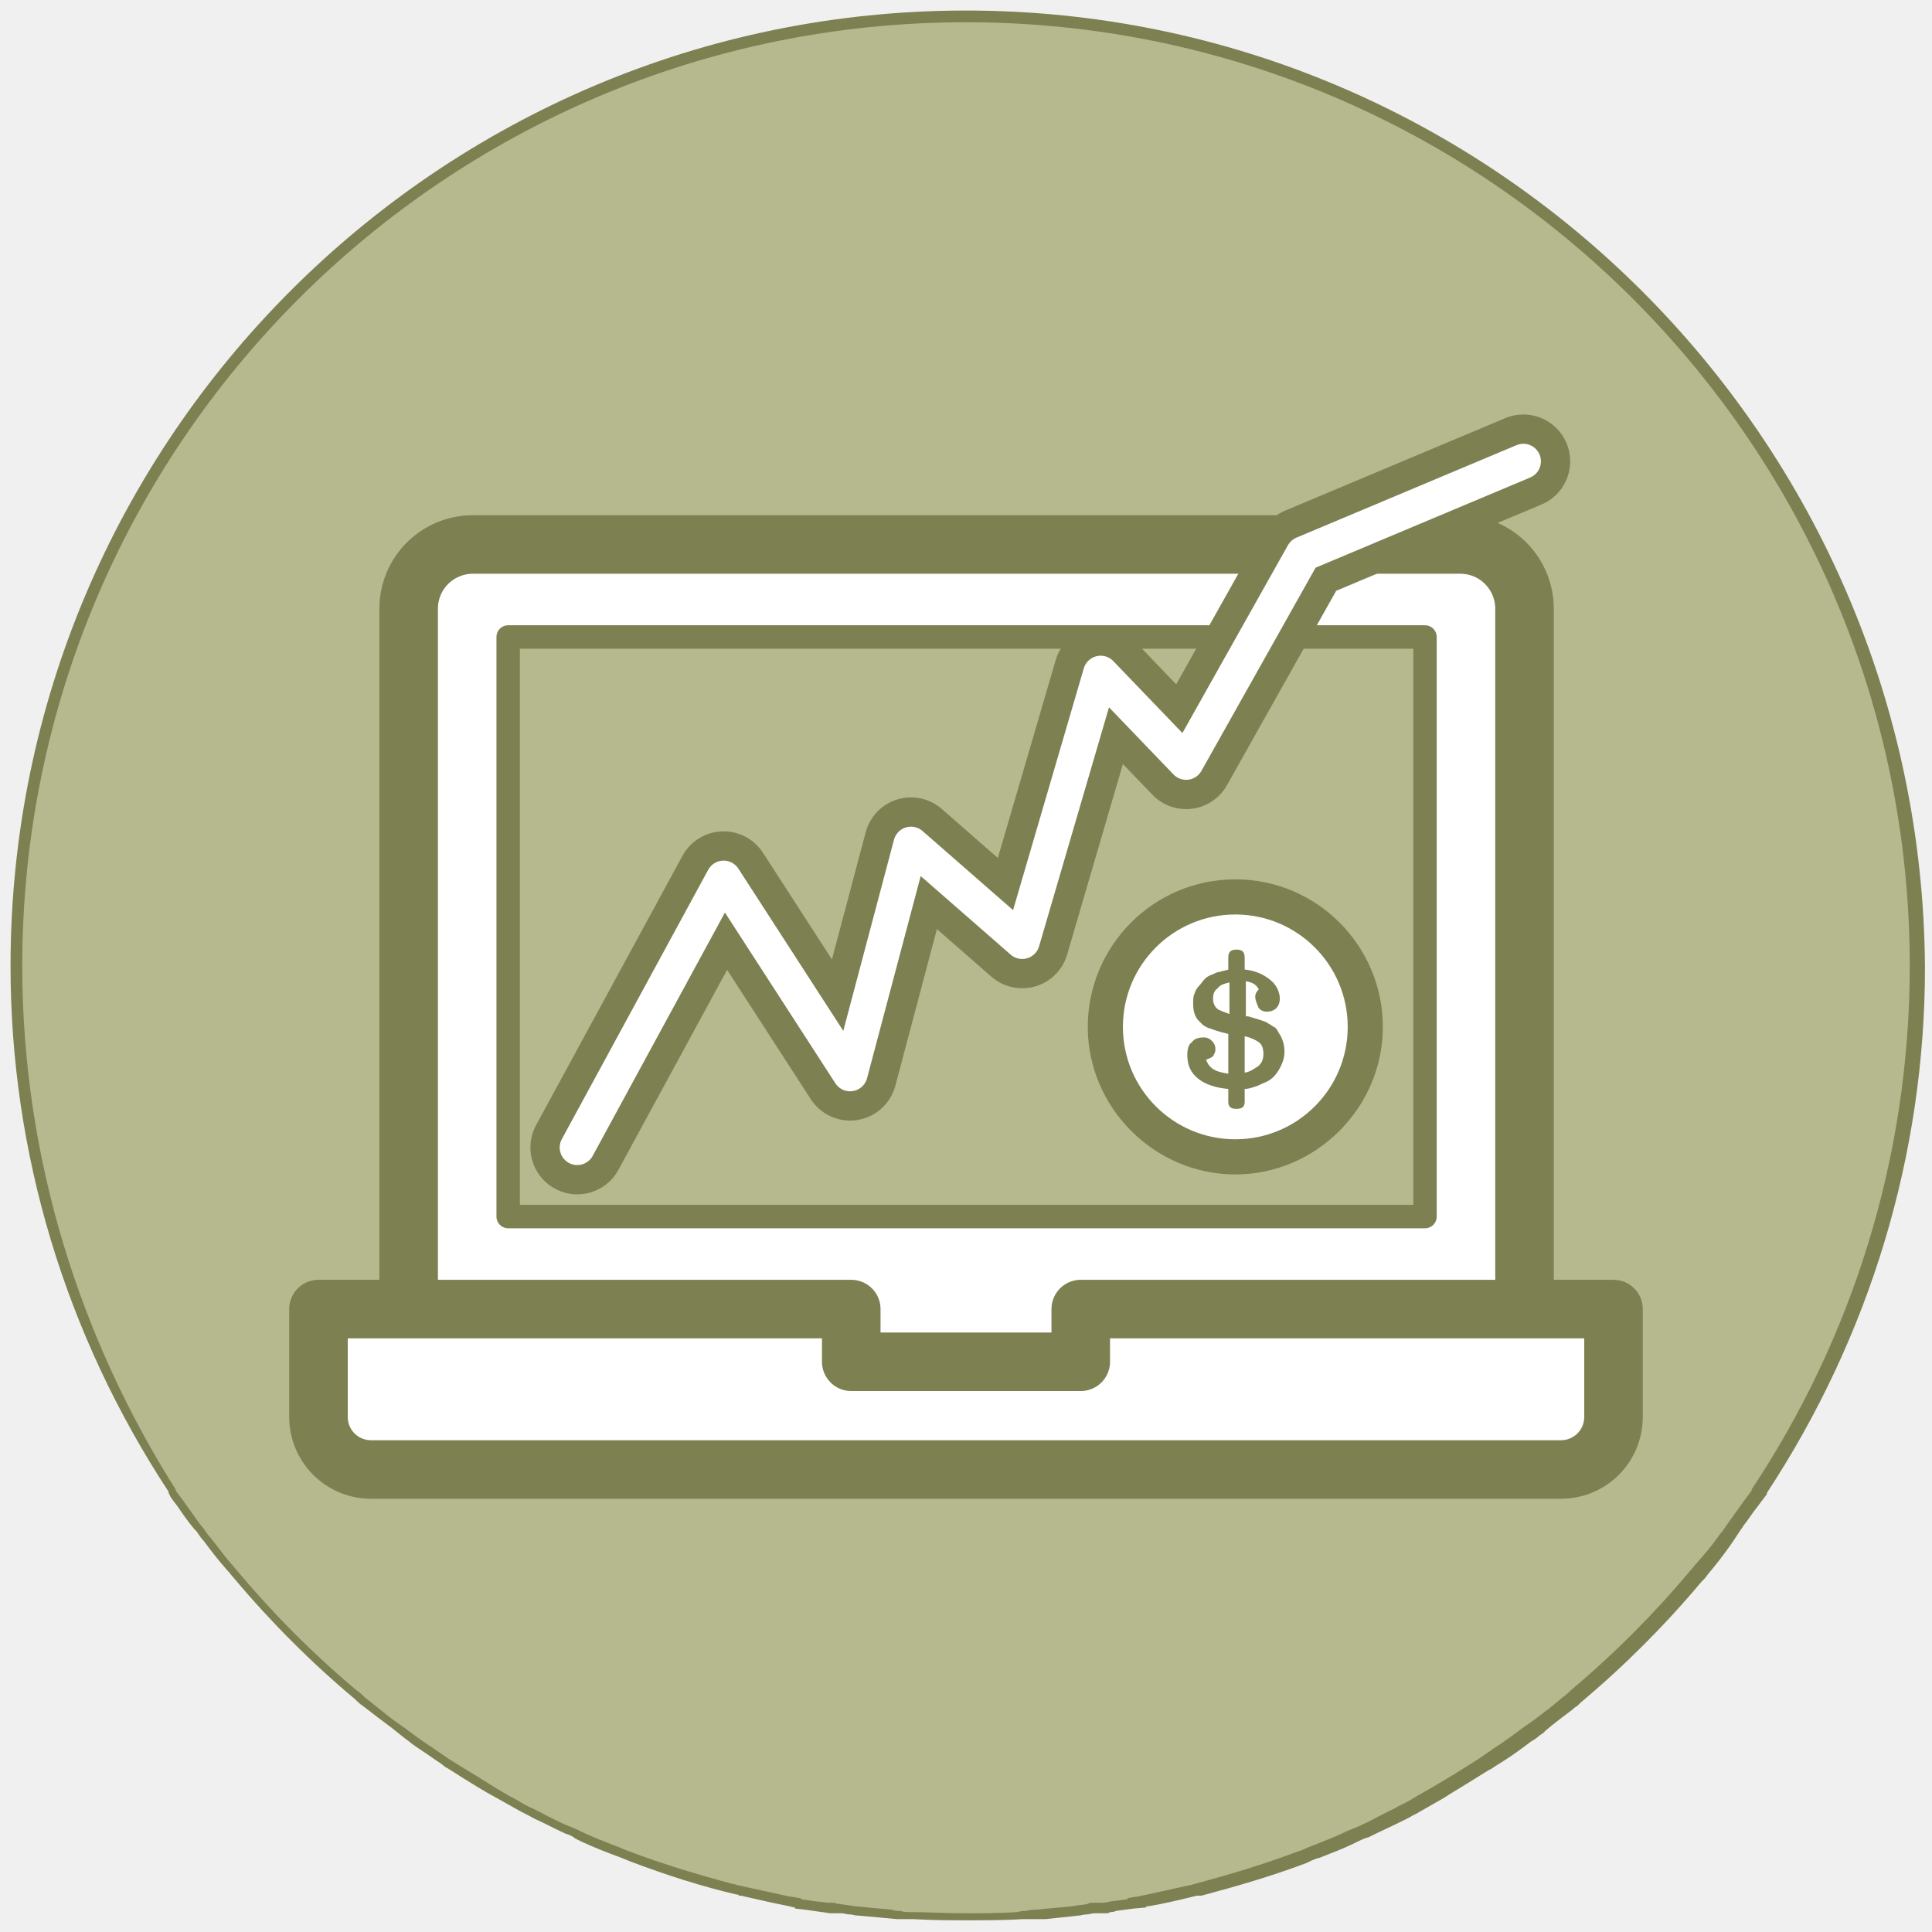
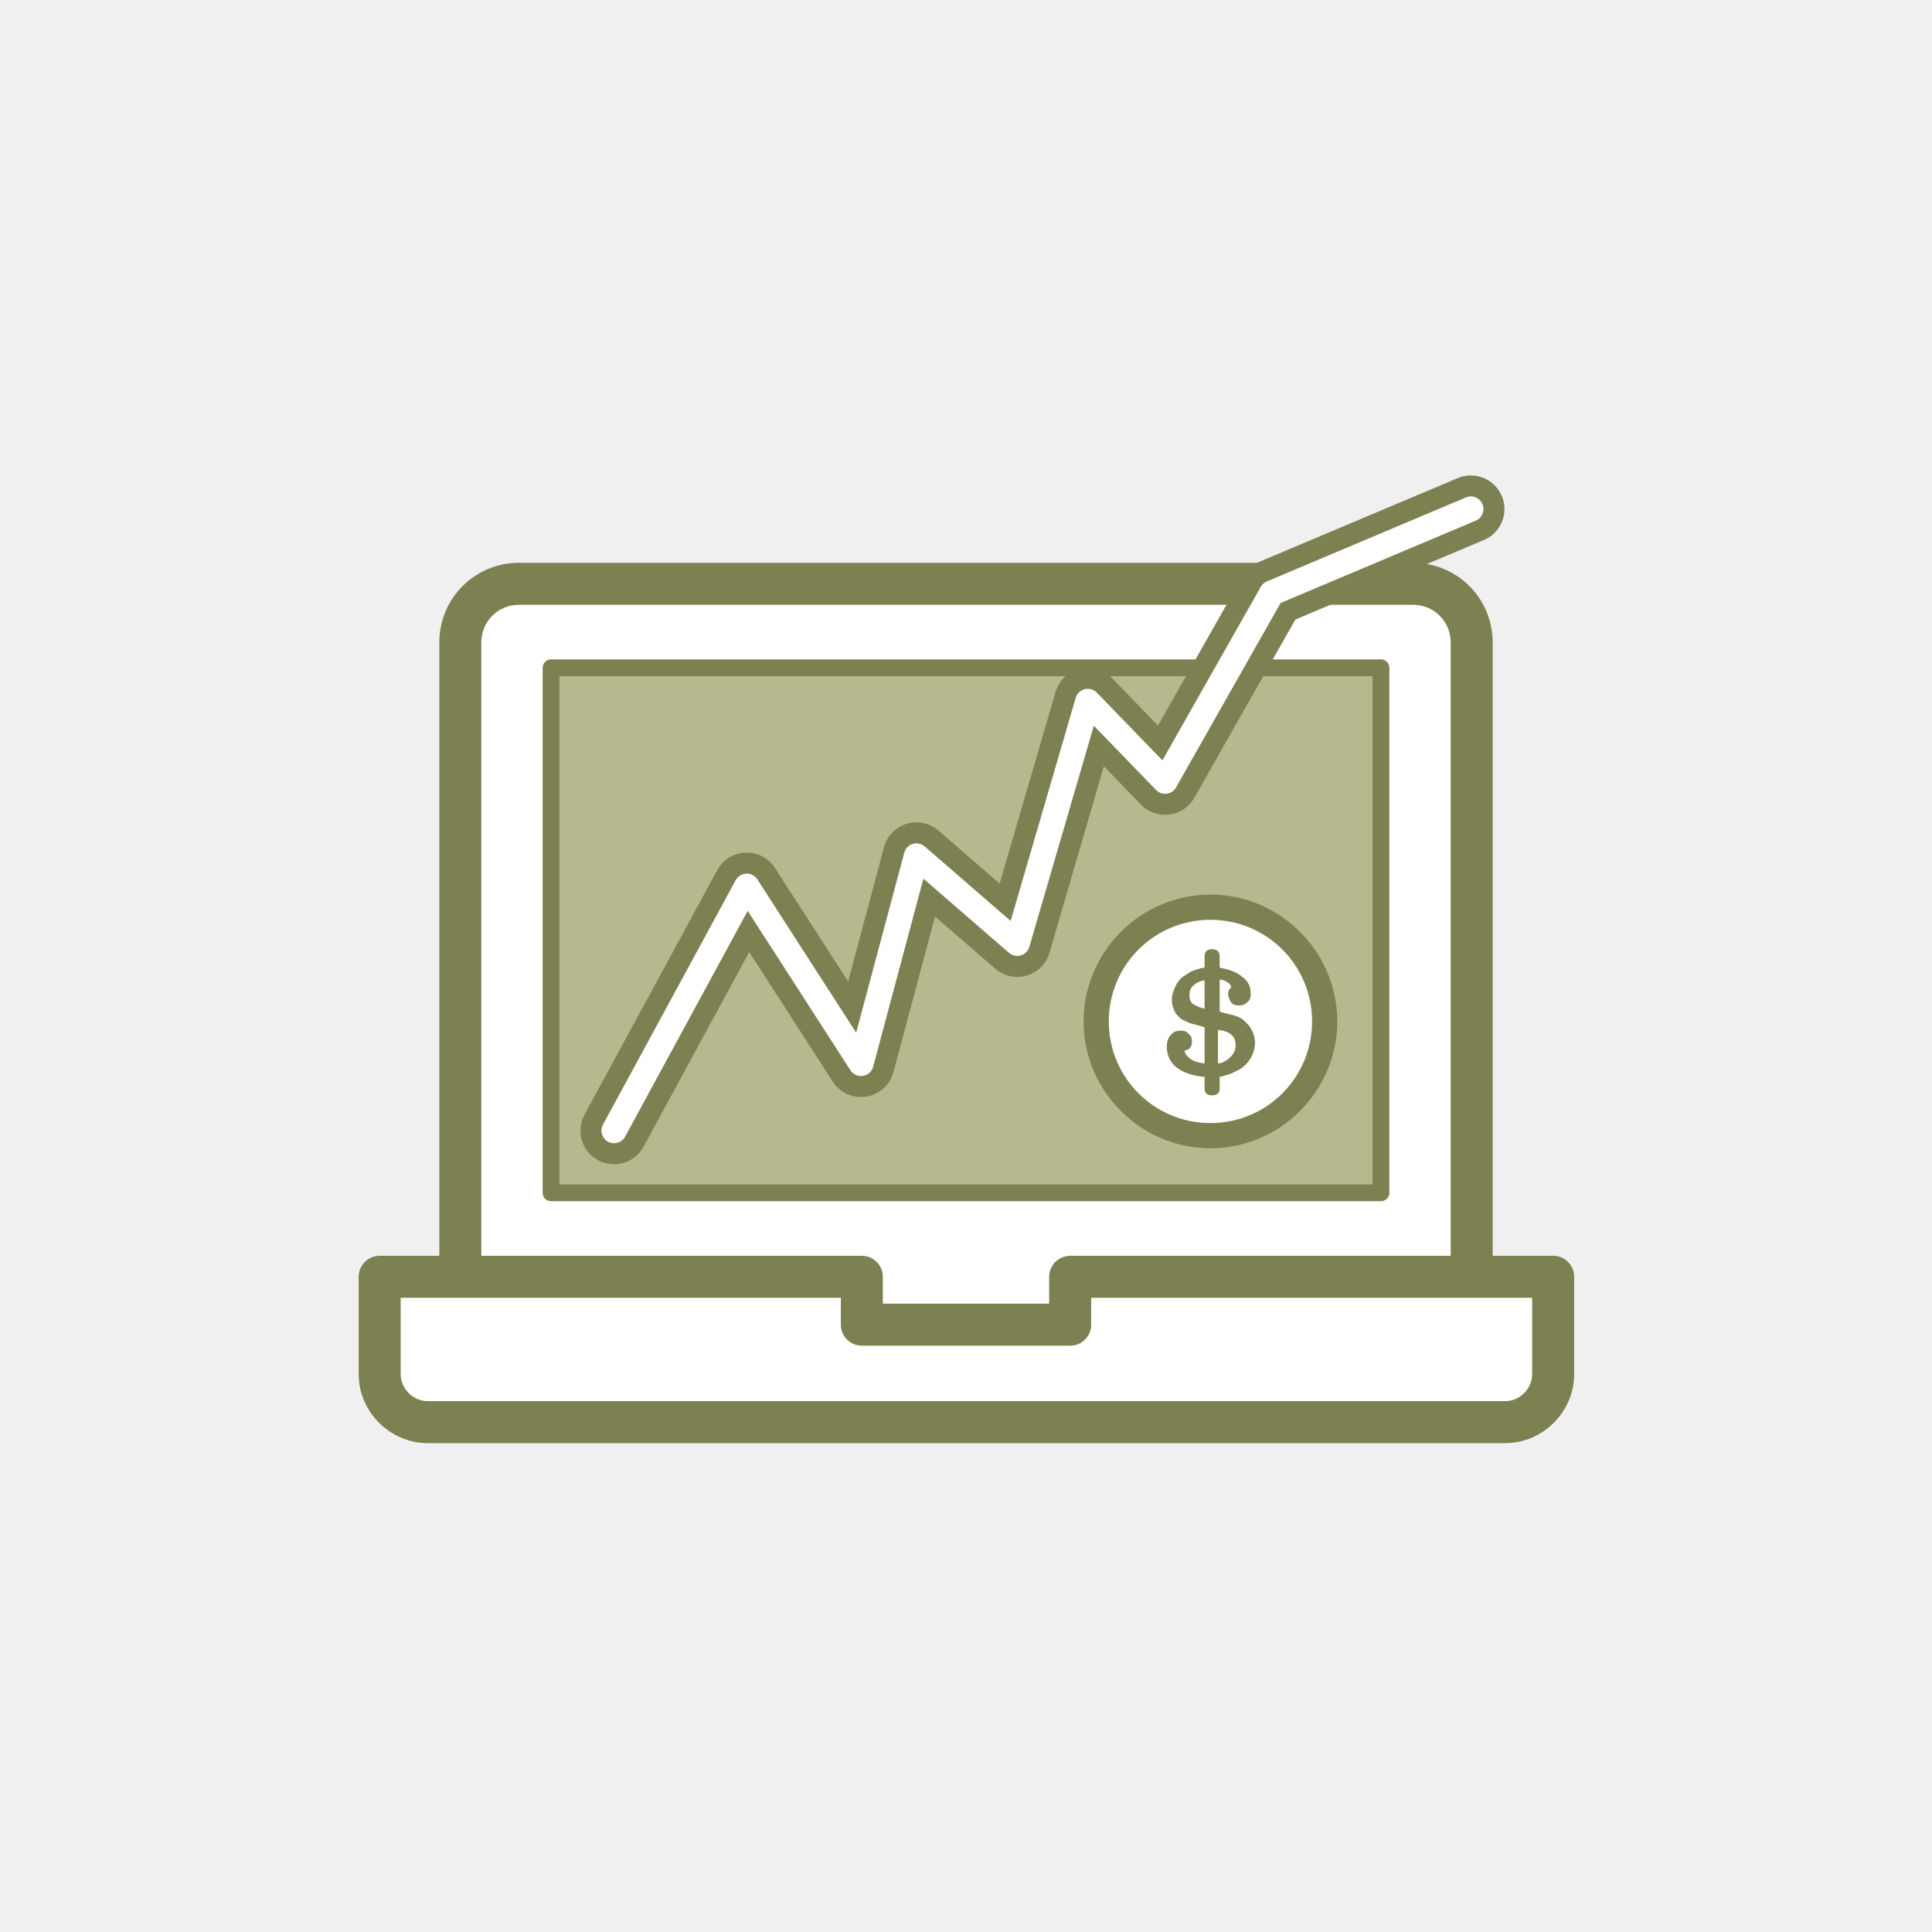
- <svg xmlns="http://www.w3.org/2000/svg" version="1.1" id="Layer_1" x="0px" y="0px" viewBox="0 0 165 165" style="enable-background:new 0 0 165 165;" xml:space="preserve">
+ <svg xmlns="http://www.w3.org/2000/svg" version="1.1" id="Layer_1" x="0px" y="0px" viewBox="0 0 230 230" style="enable-background:new 0 0 230 230;" xml:space="preserve">
  <style type="text/css">
- 	.st0{fill:#B6B98E;}
- 	.st1{fill:#7D8051;}
- 	.st2{fill:#FFFFFF;stroke:#7D8051;stroke-width:5;stroke-linecap:round;stroke-linejoin:round;stroke-miterlimit:10;}
- 	.st3{fill:#B6B98E;stroke:#7D8051;stroke-width:2;stroke-linecap:round;stroke-linejoin:round;stroke-miterlimit:10;}
- 	.st4{fill:#FFFFFF;}
- 	.st5{fill:none;stroke:#7D8051;stroke-width:8;stroke-linecap:round;stroke-linejoin:round;stroke-miterlimit:10;}
- 	.st6{fill:none;stroke:#FFFFFF;stroke-width:3;stroke-linecap:round;stroke-linejoin:round;stroke-miterlimit:10;}
+ 	.st0{fill:#FFFFFF;stroke:#7D8051;stroke-width:5;stroke-linecap:round;stroke-linejoin:round;stroke-miterlimit:10;}
+ 	.st1{fill:#B6B98E;stroke:#7D8051;stroke-width:2;stroke-linecap:round;stroke-linejoin:round;stroke-miterlimit:10;}
+ 	.st2{fill:#FFFFFF;}
+ 	.st3{fill:#7D8051;}
+ 	.st4{fill:none;stroke:#7D8051;stroke-width:8;stroke-linecap:round;stroke-linejoin:round;stroke-miterlimit:10;}
+ 	.st5{fill:none;stroke:#FFFFFF;stroke-width:3;stroke-linecap:round;stroke-linejoin:round;stroke-miterlimit:10;}
</style>
  <g>
+     <path class="st0" d="M168.2,161.1H61.8c-3.9,0-7-3.1-7-7V76.5c0-3.9,3.1-7,7-7h106.4c3.9,0,7,3.1,7,7v77.6   C175.2,158,172.1,161.1,168.2,161.1z" />
+     <path class="st0" d="M127.4,152v5.7h-24.8V152H45.2v11.6c0,3.1,2.6,5.7,5.7,5.7h128.3c3.1,0,5.7-2.6,5.7-5.7V152H127.4z" />
+     <rect x="65.6" y="79.5" class="st1" width="98.8" height="62.5" />
    <g>
-       <path class="st0" d="M82.5,163.6c-1.5,0-3,0-4.7-0.1c-0.1,0-0.8-0.1-0.8-0.1c-0.1,0-0.3,0-0.4,0l-0.3,0c-1.1-0.1-2.2-0.2-3.2-0.3    l-1.3-0.2c-0.2,0-0.3,0-0.4,0l-0.1,0c-0.1,0-0.1,0-0.2,0l-0.4-0.1c-0.3,0-0.5-0.1-0.8-0.1l-1.8-0.3v-0.1l-0.8-0.2    c-1.4-0.3-2.8-0.6-4.1-0.9c-0.1,0-0.1,0-0.2,0c-0.1,0-0.2,0-0.2-0.1c-3-0.7-6-1.7-8.9-2.8l-0.9-0.4c-1.1-0.4-2.2-0.9-3.2-1.3    l-0.6-0.3c-0.2-0.1-0.5-0.2-0.8-0.3c-0.9-0.4-1.8-0.9-2.7-1.3c-0.5-0.2-1-0.5-1.5-0.8c-0.8-0.5-1.6-0.9-2.5-1.4    c-1.2-0.7-2.3-1.4-3.4-2.1l-0.2-0.1c-0.4-0.2-0.8-0.5-1.2-0.8c-0.7-0.4-1.3-0.9-2-1.4l-0.4-0.3l-1-0.8c-0.8-0.6-1.6-1.2-2.5-1.9    c-0.2-0.2-0.5-0.4-0.7-0.6c-3.7-3-7.1-6.5-10.3-10.3c-0.2-0.2-0.4-0.5-0.6-0.7c-0.7-0.8-1.3-1.7-2-2.5c-0.2-0.3-0.4-0.6-0.6-0.9    l-0.2-0.2c-0.5-0.6-0.9-1.2-1.3-1.8l-0.7-1l0-0.1C6,114,1.4,98.5,1.4,82.5c0-44.7,36.4-81.1,81.1-81.1c44.7,0,81.1,36.4,81.1,81.1    c0,16-4.7,31.4-13.5,44.8l-0.1,0.2l-0.6,0.8c-0.3,0.5-0.7,1-1.1,1.5l-0.5,0.6c-0.2,0.3-0.4,0.6-0.6,0.8c-0.7,0.9-1.4,1.8-2,2.5    l-0.6,0.7c-3.1,3.7-6.5,7.2-10.3,10.3l-0.7,0.6c-0.7,0.6-1.5,1.2-2.3,1.8l-0.2,0.1l-0.4,0.3c-0.2,0.2-0.4,0.3-0.7,0.5    c-0.8,0.6-1.6,1.2-2.4,1.7c-0.3,0.2-0.5,0.3-0.8,0.5c-0.2,0.1-0.4,0.2-0.5,0.3c-1.3,0.9-2.4,1.5-3.4,2.1l-0.3,0.2    c-0.7,0.4-1.4,0.8-2.1,1.2c-0.3,0.1-0.6,0.3-0.9,0.4l-0.6,0.3c-1,0.5-1.8,0.9-2.7,1.3l-0.2,0.1c-0.4,0.2-0.8,0.4-1.2,0.5    c-1,0.5-2,0.9-3.1,1.3l-1,0.4c-3,1.1-6,2.1-9,2.8l-0.4,0.1c-1.6,0.4-2.8,0.7-4.1,0.9c-0.2,0-0.4,0.1-0.7,0.1l0,0l-0.5,0.1    l-1.5,0.2c-0.1,0-0.3,0-0.5,0.1c-0.1,0-0.3,0-0.4,0.1l-0.3,0l-0.1,0l-0.3,0c-0.1,0-0.2,0-0.3,0l-1.3,0.2c-0.9,0.1-1.9,0.2-2.8,0.3    l-0.7,0.1c-0.1,0-0.3,0-0.4,0l-0.8,0.1C85.5,163.6,84,163.6,82.5,163.6z" />
-       <path class="st1" d="M82.5,1.9c44.5,0,80.6,36.2,80.6,80.6c0,16.5-5,31.9-13.5,44.7l0,0.1l-0.6,0.8c-0.5,0.7-1,1.4-1.5,2.1    c-0.2,0.3-0.4,0.6-0.6,0.8c-0.6,0.9-1.3,1.7-2,2.5c-0.2,0.2-0.4,0.5-0.6,0.7c-3.1,3.7-6.5,7.1-10.2,10.2c-0.2,0.2-0.4,0.4-0.7,0.6    c-0.8,0.7-1.6,1.3-2.4,1.9c-0.3,0.2-0.7,0.5-1,0.7c-0.8,0.6-1.6,1.2-2.4,1.7c-0.4,0.3-0.9,0.6-1.3,0.9c-1.1,0.7-2.2,1.4-3.4,2.1    c-0.8,0.5-1.6,0.9-2.4,1.4c-0.5,0.3-1,0.5-1.5,0.8c-0.9,0.4-1.7,0.9-2.6,1.3c-0.4,0.2-0.9,0.4-1.4,0.6c-1,0.5-2.1,0.9-3.1,1.3    c-0.3,0.1-0.6,0.3-1,0.4c-2.9,1.1-5.9,2-8.9,2.8c-0.1,0-0.2,0.1-0.4,0.1c-1.3,0.3-2.7,0.6-4.1,0.9c-0.4,0.1-0.7,0.1-1.1,0.2    c0,0-0.1,0-0.1,0l0,0.1l-1.5,0.2c-0.3,0.1-0.6,0.1-0.9,0.1l-0.3,0c-0.1,0-0.1,0-0.2,0c-0.2,0-0.4,0-0.5,0.1    c-0.4,0.1-0.9,0.1-1.3,0.2c-1.1,0.1-2.1,0.2-3.2,0.3c-0.2,0-0.5,0-0.7,0.1c-0.3,0-0.5,0-0.8,0.1c-1.5,0.1-3.1,0.1-4.6,0.1    s-3.1-0.1-4.6-0.1c-0.3,0-0.5,0-0.8-0.1c-0.2,0-0.5,0-0.7-0.1c-1.1-0.1-2.2-0.2-3.2-0.3c-0.4-0.1-0.9-0.1-1.3-0.2    c-0.1,0-0.3,0-0.4-0.1c-0.1,0-0.1,0-0.2,0l-0.3,0c-0.3,0-0.7-0.1-1-0.1l-1.4-0.2v-0.1c-0.1,0-0.1,0-0.2,0    c-0.4-0.1-0.7-0.1-1.1-0.2c-1.4-0.3-2.7-0.6-4.1-0.9c-0.1,0-0.2-0.1-0.4-0.1c-3-0.8-6-1.7-8.9-2.8c-0.3-0.1-0.7-0.3-1-0.4    c-1-0.4-2.1-0.8-3.1-1.3c-0.4-0.2-0.9-0.4-1.4-0.6c-0.9-0.4-1.8-0.9-2.6-1.3c-0.5-0.2-1-0.5-1.5-0.8c-0.8-0.4-1.6-0.9-2.4-1.4    c-1.1-0.7-2.3-1.4-3.4-2.1c-0.4-0.3-0.9-0.6-1.3-0.9c-0.8-0.5-1.6-1.1-2.4-1.7c-0.3-0.2-0.7-0.5-1-0.7c-0.8-0.6-1.6-1.3-2.4-1.9    c-0.2-0.2-0.4-0.4-0.7-0.6c-3.7-3.1-7.1-6.5-10.2-10.2c-0.2-0.2-0.4-0.5-0.6-0.7c-0.7-0.8-1.3-1.7-2-2.5c-0.2-0.3-0.4-0.6-0.6-0.8    c-0.5-0.7-1-1.4-1.5-2.1l-0.6-0.8l0-0.1C6.9,114.4,1.9,99,1.9,82.5C1.9,38,38,1.9,82.5,1.9 M82.5,0.9c-45,0-81.6,36.6-81.6,81.6    c0,16,4.7,31.5,13.5,44.9l0,0.1l0.2,0.4l0.6,0.8c0.4,0.6,0.9,1.3,1.4,1.9l0.2,0.2c0.2,0.3,0.4,0.6,0.6,0.8c0.6,0.8,1.2,1.6,2,2.5    c0.2,0.2,0.4,0.5,0.6,0.7c3.1,3.7,6.6,7.2,10.3,10.3c0.2,0.2,0.4,0.4,0.7,0.6c0.9,0.7,1.7,1.3,2.5,1.9l0.5,0.4l0.5,0.4l0.4,0.3    c0.6,0.5,1.3,0.9,2,1.4c0.4,0.3,0.8,0.5,1.1,0.8l0.2,0.1c1.1,0.7,2.2,1.4,3.4,2.1c0.9,0.5,1.8,1,2.5,1.4c0.5,0.3,1,0.5,1.5,0.8    c0.9,0.4,1.8,0.9,2.7,1.3c0.3,0.1,0.6,0.2,0.8,0.4c0.2,0.1,0.4,0.2,0.6,0.3c1.1,0.5,2.1,0.9,3.2,1.3l1,0.4c2.9,1.1,6,2.1,9,2.8    c0.1,0,0.2,0,0.2,0.1c0,0,0.1,0,0.1,0l0,0l0.1,0c1.3,0.3,2.6,0.6,4.1,0.9l0.4,0.1c0,0,0.1,0,0.1,0v0.1l0.9,0.1l1.4,0.2    c0.2,0,0.5,0.1,0.8,0.1l0.2,0l0.2,0c0,0,0.1,0,0.1,0l0,0l0.1,0c0.1,0,0.2,0,0.3,0l0,0l0,0c0.2,0,0.4,0.1,0.7,0.1    c0.2,0,0.4,0.1,0.7,0.1c1.2,0.1,2.2,0.2,3.3,0.3c0.1,0,0.2,0,0.3,0c0.1,0,0.3,0,0.4,0c0.1,0,0.2,0,0.3,0c0.1,0,0.3,0,0.4,0    c1.7,0.1,3.2,0.1,4.7,0.1c1.5,0,3,0,4.7-0.1c0.1,0,0.3,0,0.4,0c0.1,0,0.3,0,0.4,0c0.1,0,0.3,0,0.4,0c0.1,0,0.2,0,0.3,0l0.4,0    c0.9-0.1,1.9-0.2,2.8-0.3c0.2,0,0.4-0.1,0.7-0.1c0.2,0,0.4-0.1,0.7-0.1c0.1,0,0.2,0,0.3,0l0.2,0l0,0l0,0l0.1,0l0.3,0    c0.2,0,0.3,0,0.4-0.1c0.2,0,0.3,0,0.5-0.1l1.5-0.2l1.1-0.1l0-0.1c0.1,0,0.1,0,0.2,0c1.2-0.2,2.5-0.5,4.1-0.9l0.2,0l0.2,0    c3-0.8,6.1-1.7,9-2.8l0.4-0.2l0.5-0.2l0.1,0c1-0.4,2.1-0.8,3.1-1.3c0.4-0.2,0.8-0.4,1.2-0.5l0.2-0.1c0.8-0.4,1.7-0.8,2.7-1.3    c0.2-0.1,0.4-0.2,0.6-0.3c0.3-0.2,0.6-0.3,0.9-0.5c0.7-0.4,1.4-0.8,2.1-1.2l0.3-0.2c1-0.6,2.1-1.3,3.4-2.1    c0.2-0.1,0.4-0.2,0.5-0.3c0.3-0.2,0.5-0.3,0.8-0.5c0.8-0.5,1.6-1.1,2.4-1.7c0.2-0.1,0.5-0.3,0.7-0.5l0.3-0.2l0.2-0.2    c0.7-0.6,1.5-1.2,2.3-1.8c0.1-0.1,0.2-0.2,0.4-0.3c0.1-0.1,0.2-0.2,0.3-0.3c3.7-3.1,7.2-6.6,10.3-10.3l0.3-0.3l0.3-0.4    c0.6-0.7,1.3-1.6,2-2.6c0.2-0.3,0.4-0.6,0.6-0.9c0.1-0.2,0.3-0.4,0.4-0.6c0.4-0.5,0.7-1,1.1-1.5l0.6-0.8l0.3-0.4l0-0.1    c8.8-13.4,13.5-28.9,13.5-44.9C164.1,37.5,127.5,0.9,82.5,0.9L82.5,0.9z" />
+       <g>
+         <path class="st2" d="M144.1,135.2c-7.5,0-13.6-6.1-13.6-13.6c0-7.5,6.1-13.6,13.6-13.6s13.6,6.1,13.6,13.6     C157.7,129.1,151.6,135.2,144.1,135.2z" />
+         <path class="st3" d="M144.1,109.5c6.7,0,12.1,5.4,12.1,12.1c0,6.7-5.4,12.1-12.1,12.1c-6.7,0-12.1-5.4-12.1-12.1     C132,114.9,137.4,109.5,144.1,109.5 M144.1,106.5c-8.3,0-15.1,6.8-15.1,15.1s6.8,15.1,15.1,15.1s15.1-6.8,15.1-15.1     S152.4,106.5,144.1,106.5L144.1,106.5z" />
+       </g>
+       <g>
+         <path class="st3" d="M146.2,118.3c0-0.3,0.1-0.5,0.4-0.8c-0.2-0.5-0.7-0.8-1.4-0.9v3.8l0.2,0.1c0.4,0.1,0.8,0.2,1.2,0.3     c0.4,0.1,0.7,0.2,0.9,0.3c0.2,0.1,0.4,0.2,0.6,0.4s0.4,0.4,0.6,0.6c0.4,0.6,0.7,1.2,0.7,2c0,0.7-0.2,1.4-0.6,2s-0.9,1.1-1.6,1.4     c-0.3,0.1-0.5,0.3-0.9,0.4c-0.3,0.1-0.7,0.2-1.1,0.3v1.4c0,0.5-0.3,0.8-0.9,0.8c-0.6,0-0.9-0.3-0.9-0.8v-1.4     c-1.4-0.1-2.5-0.5-3.3-1.1s-1.2-1.5-1.2-2.5c0-0.6,0.2-1.1,0.5-1.4c0.3-0.4,0.7-0.5,1.2-0.5c0.4,0,0.7,0.1,0.9,0.4     c0.3,0.2,0.4,0.5,0.4,0.9c0,0.3-0.1,0.6-0.2,0.7c-0.1,0.2-0.4,0.3-0.7,0.4c0.1,0.4,0.4,0.8,0.8,1c0.4,0.3,0.9,0.4,1.6,0.5v-4.3     c-0.6-0.2-1-0.3-1.4-0.4c-0.4-0.1-0.6-0.2-0.8-0.3c-0.2-0.1-0.5-0.2-0.7-0.4c-0.2-0.2-0.4-0.4-0.5-0.5c-0.3-0.5-0.5-1.1-0.5-1.7     c0-0.4,0.1-0.7,0.2-1c0.1-0.3,0.3-0.7,0.4-0.9c0.2-0.3,0.4-0.6,0.7-0.8s0.6-0.4,0.9-0.6c0.2-0.1,0.5-0.2,0.8-0.3     c0.3-0.1,0.6-0.2,0.9-0.2v-1.3c0-0.6,0.3-0.9,0.9-0.9c0.6,0,0.9,0.3,0.9,0.9v1.3c1.1,0.2,2,0.5,2.7,1.1c0.7,0.5,1,1.2,1,2     c0,0.4-0.1,0.8-0.4,1c-0.3,0.3-0.6,0.4-1,0.4s-0.7-0.1-0.9-0.3C146.3,118.9,146.2,118.6,146.2,118.3z M141.6,118.5     c0,0.4,0.1,0.8,0.4,1s0.7,0.4,1.4,0.6v-3.4c-0.6,0.1-1,0.3-1.3,0.6C141.7,117.6,141.6,118,141.6,118.5z M143.3,120.1     C143.4,120.1,143.4,120.1,143.3,120.1c0.1,0,0.2,0,0.2,0.1h0.1l-0.4,0.3L143.3,120.1L143.3,120.1z M145.1,122.5L145.1,122.5     c-0.1,0-0.2,0-0.4-0.1l0.4-0.3V122.5z M147.1,124.4c0-0.5-0.2-1-0.5-1.2c-0.3-0.3-0.8-0.5-1.6-0.6v4c0.3,0,0.5-0.1,0.7-0.2     s0.4-0.2,0.6-0.4C146.9,125.5,147.1,125,147.1,124.4z" />
+       </g>
    </g>
-     <g>
-       <path class="st2" d="M124.6,119H40.4c-3.1,0-5.5-2.5-5.5-5.5V52c0-3.1,2.5-5.5,5.5-5.5h84.3c3.1,0,5.5,2.5,5.5,5.5v61.5    C130.2,116.6,127.7,119,124.6,119z" />
-       <path class="st2" d="M92.3,111.8v4.5H72.7v-4.5H27.2v9.2c0,2.5,2,4.5,4.5,4.5h101.6c2.5,0,4.5-2,4.5-4.5v-9.2H92.3z" />
-       <rect x="43.4" y="54.4" class="st3" width="78.3" height="49.5" />
-       <g>
-         <g>
-           <path class="st4" d="M105.5,98.8c-6.1,0-11.1-5-11.1-11.1c0-6.1,5-11.1,11.1-11.1c6.1,0,11.1,5,11.1,11.1      C116.6,93.9,111.7,98.8,105.5,98.8z" />
-           <path class="st1" d="M105.5,78.1c5.3,0,9.6,4.3,9.6,9.6s-4.3,9.6-9.6,9.6c-5.3,0-9.6-4.3-9.6-9.6S100.2,78.1,105.5,78.1       M105.5,75.1c-7,0-12.6,5.7-12.6,12.6s5.7,12.6,12.6,12.6s12.6-5.7,12.6-12.6S112.5,75.1,105.5,75.1L105.5,75.1z" />
-         </g>
-         <g>
-           <path class="st1" d="M107.2,85.1c0-0.2,0.1-0.4,0.3-0.6c-0.2-0.4-0.5-0.6-1.1-0.7v3l0.2,0c0.3,0.1,0.7,0.2,1,0.3      c0.3,0.1,0.6,0.2,0.7,0.3c0.2,0.1,0.3,0.2,0.5,0.3c0.2,0.1,0.3,0.3,0.4,0.5c0.3,0.4,0.5,1,0.5,1.6c0,0.6-0.2,1.1-0.5,1.6      c-0.3,0.5-0.7,0.9-1.3,1.1c-0.2,0.1-0.4,0.2-0.7,0.3c-0.3,0.1-0.6,0.2-0.9,0.2v1.1c0,0.4-0.2,0.6-0.7,0.6      c-0.5,0-0.7-0.2-0.7-0.6V93c-1.1-0.1-2-0.4-2.6-0.9c-0.6-0.5-0.9-1.1-0.9-2c0-0.5,0.1-0.9,0.4-1.1c0.2-0.3,0.6-0.4,1-0.4      c0.3,0,0.5,0.1,0.7,0.3c0.2,0.2,0.3,0.4,0.3,0.7c0,0.3-0.1,0.4-0.2,0.6c-0.1,0.1-0.3,0.2-0.6,0.3c0.1,0.3,0.3,0.6,0.6,0.8      c0.3,0.2,0.7,0.3,1.3,0.4v-3.4c-0.4-0.1-0.8-0.2-1.1-0.3c-0.3-0.1-0.5-0.2-0.6-0.2c-0.2-0.1-0.4-0.2-0.5-0.3s-0.3-0.3-0.4-0.4      c-0.3-0.4-0.4-0.8-0.4-1.4c0-0.3,0-0.6,0.1-0.8c0.1-0.3,0.2-0.5,0.4-0.7c0.2-0.2,0.3-0.4,0.5-0.6c0.2-0.2,0.4-0.3,0.7-0.4      c0.2-0.1,0.4-0.2,0.6-0.2c0.2-0.1,0.5-0.1,0.7-0.2v-1c0-0.5,0.2-0.7,0.7-0.7c0.5,0,0.7,0.2,0.7,0.7v1c0.9,0.1,1.6,0.4,2.2,0.9      c0.5,0.4,0.8,1,0.8,1.6c0,0.3-0.1,0.6-0.3,0.8c-0.2,0.2-0.5,0.3-0.8,0.3c-0.3,0-0.5-0.1-0.7-0.3      C107.3,85.6,107.2,85.4,107.2,85.1z M103.6,85.3c0,0.3,0.1,0.6,0.3,0.8c0.2,0.2,0.6,0.3,1.1,0.5v-2.7c-0.4,0.1-0.8,0.2-1,0.5      C103.7,84.6,103.6,84.9,103.6,85.3z M105,86.5C105,86.5,105,86.5,105,86.5c0.1,0,0.1,0,0.2,0.1c0,0,0.1,0,0.1,0l-0.3,0.2V86.5z       M106.3,88.5L106.3,88.5c-0.1,0-0.2,0-0.3,0l0.3-0.2V88.5z M107.9,90c0-0.4-0.1-0.8-0.4-1c-0.3-0.2-0.7-0.4-1.2-0.5v3.1      c0.2,0,0.4-0.1,0.6-0.2c0.2-0.1,0.3-0.2,0.5-0.3C107.8,90.8,107.9,90.4,107.9,90z" />
-         </g>
-       </g>
-       <polyline class="st5" points="49.3,98 61.8,75 72.6,91.7 77.8,72.1 87.3,80.4 94,57.5 101.3,65.1 111.3,47.3 130.1,39.4   " />
-       <polyline class="st6" points="49.3,98 61.8,75 72.6,91.7 77.8,72.1 87.3,80.4 94,57.5 101.3,65.1 111.3,47.3 130.1,39.4   " />
-     </g>
+     <polyline class="st4" points="73.1,134.6 88.9,105.5 102.5,126.6 109.1,101.9 121.1,112.3 129.5,83.5 138.7,93 151.4,70.6    175.1,60.6  " />
+     <polyline class="st5" points="73.1,134.6 88.9,105.5 102.5,126.6 109.1,101.9 121.1,112.3 129.5,83.5 138.7,93 151.4,70.6    175.1,60.6  " />
  </g>
</svg>
